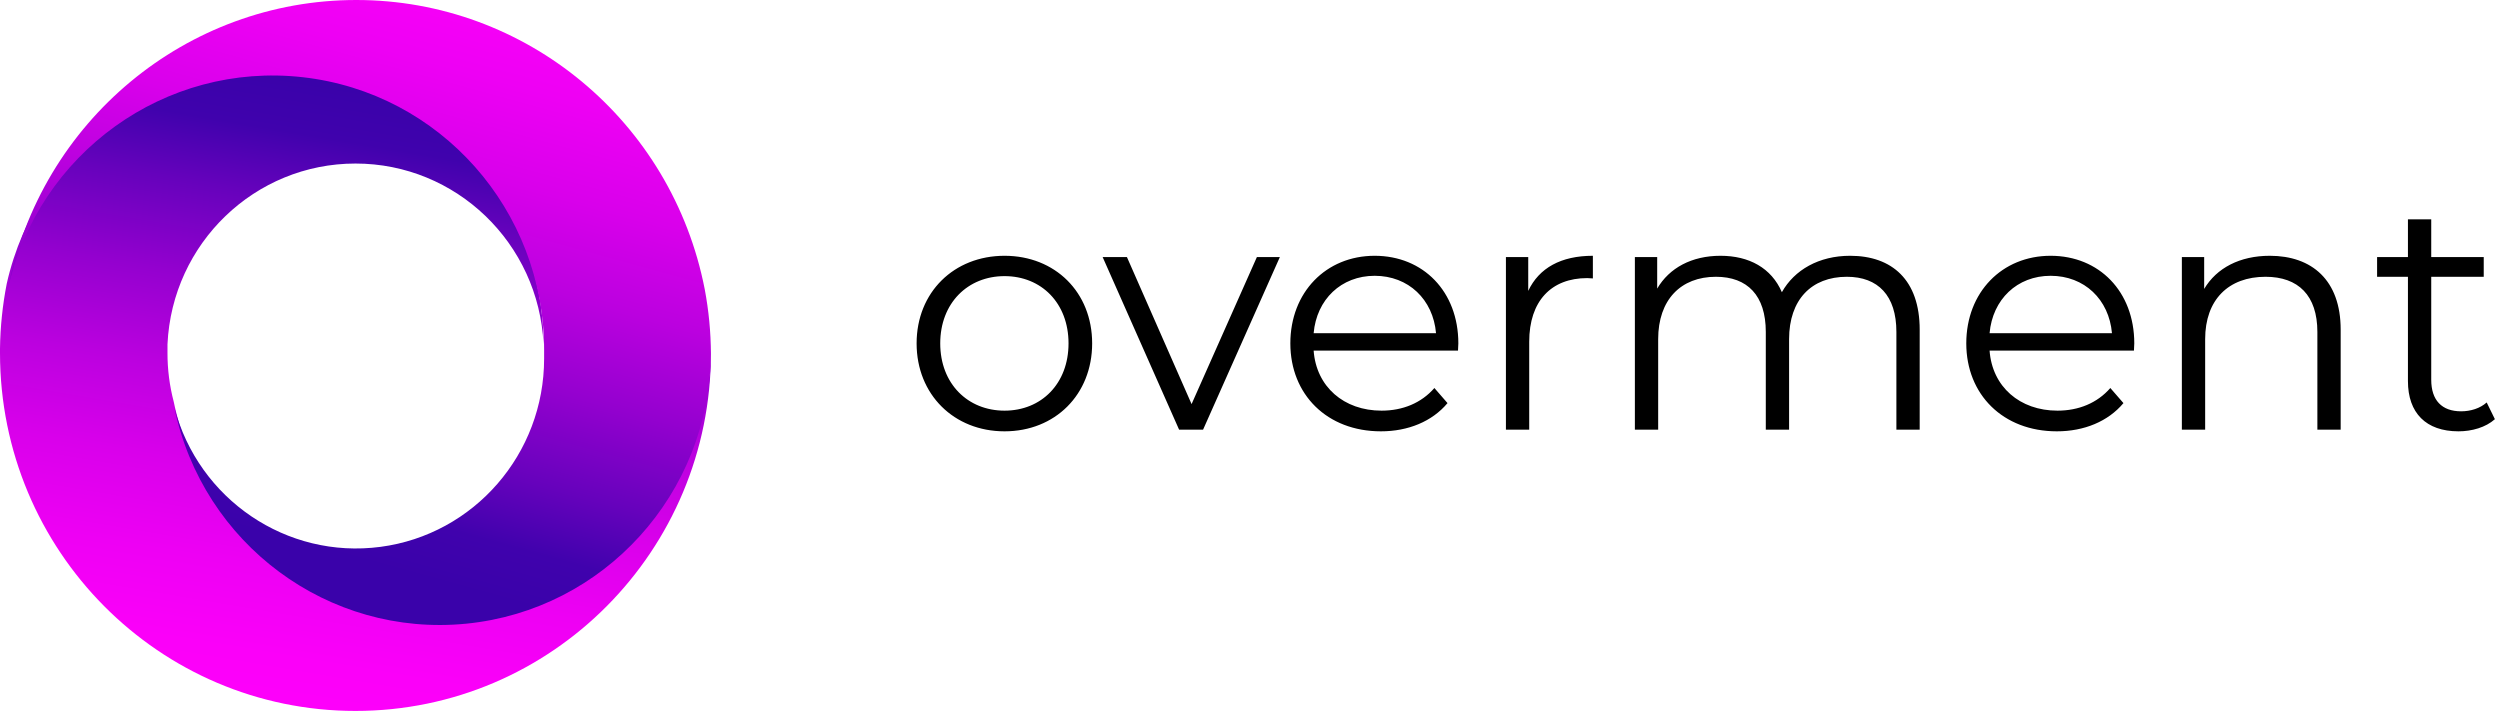
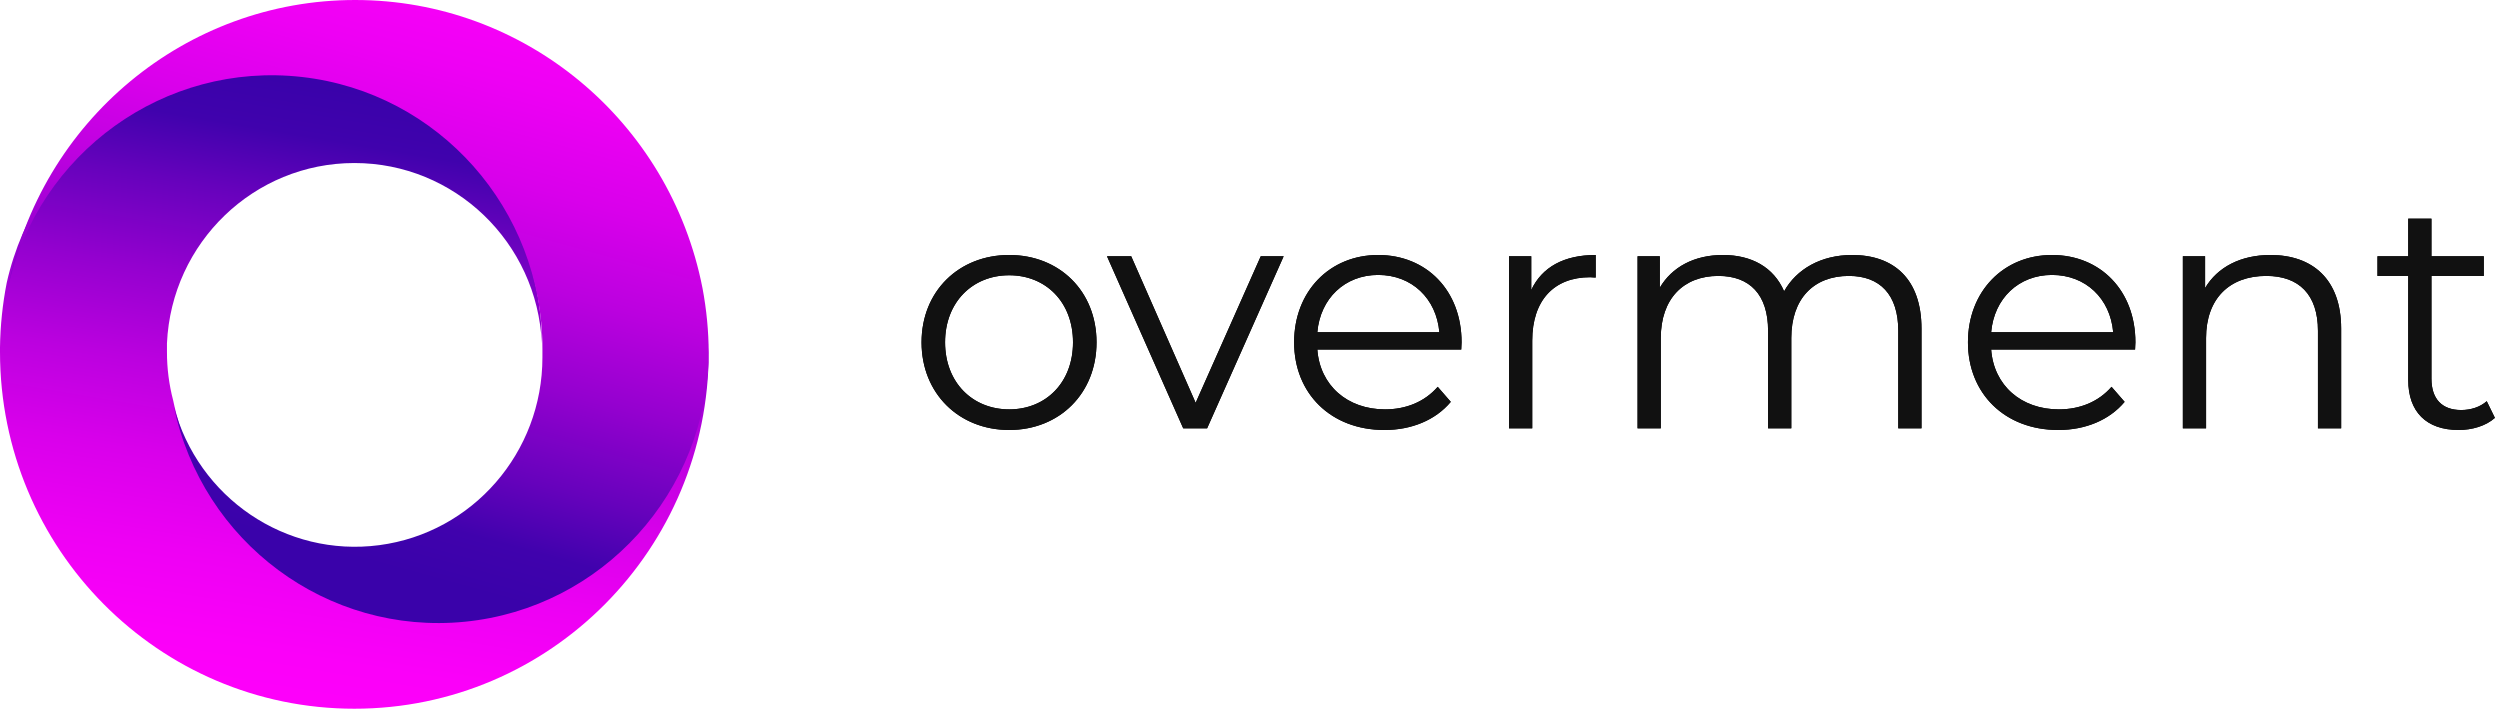
- <svg xmlns="http://www.w3.org/2000/svg" width="320px" height="91px" viewBox="0 0 320 91" version="1.1">
+ <svg xmlns="http://www.w3.org/2000/svg" xmlns:xlink="http://www.w3.org/1999/xlink" width="321px" height="91px" viewBox="0 0 321 91" version="1.1">
  <defs>
    <linearGradient x1="57.498%" y1="4.503%" x2="38.531%" y2="104.773%" id="linearGradient-1">
      <stop stop-color="#3A02AA" offset="0%" />
      <stop stop-color="#4002AD" offset="8%" />
      <stop stop-color="#6602BC" offset="18%" />
      <stop stop-color="#9401CF" offset="32%" />
      <stop stop-color="#BB01DF" offset="46%" />
      <stop stop-color="#D900EB" offset="60%" />
      <stop stop-color="#EE00F4" offset="74%" />
      <stop stop-color="#FB00F9" offset="87%" />
      <stop stop-color="#FF00FB" offset="100%" />
    </linearGradient>
    <linearGradient x1="71.801%" y1="-15.944%" x2="39.828%" y2="86.719%" id="linearGradient-2">
      <stop stop-color="#FF00FB" offset="0%" />
      <stop stop-color="#FB00F9" offset="13%" />
      <stop stop-color="#EE00F4" offset="26%" />
      <stop stop-color="#D900EB" offset="40%" />
      <stop stop-color="#BB01DF" offset="54%" />
      <stop stop-color="#9401CF" offset="68%" />
      <stop stop-color="#6602BC" offset="82%" />
      <stop stop-color="#4002AD" offset="92%" />
      <stop stop-color="#3A02AA" offset="100%" />
    </linearGradient>
+     <path d="M13.582,41.21 C7.114,41.21 2.326,36.506 2.326,29.954 C2.326,23.402 7.114,18.74 13.582,18.74 C20.05,18.74 24.796,23.402 24.796,29.954 C24.796,36.506 20.05,41.21 13.582,41.21 Z M13.582,38.564 C18.286,38.564 21.772,35.12 21.772,29.954 C21.772,24.788 18.286,21.344 13.582,21.344 C8.878,21.344 5.35,24.788 5.35,29.954 C5.35,35.12 8.878,38.564 13.582,38.564 Z M45.88,18.908 L48.82,18.908 L38.992,41 L35.926,41 L26.14,18.908 L29.248,18.908 L37.522,37.724 L45.88,18.908 Z M71.668,29.954 C71.668,30.206 71.626,30.542 71.626,30.878 L53.146,30.878 C53.482,35.498 57.01,38.564 61.84,38.564 C64.528,38.564 66.922,37.598 68.602,35.666 L70.282,37.598 C68.308,39.95 65.242,41.21 61.756,41.21 C54.868,41.21 50.164,36.506 50.164,29.954 C50.164,23.402 54.742,18.74 60.958,18.74 C67.174,18.74 71.668,23.318 71.668,29.954 Z M60.958,21.302 C56.674,21.302 53.524,24.326 53.146,28.652 L68.812,28.652 C68.434,24.326 65.284,21.302 60.958,21.302 Z M80.614,23.234 C82,20.294 84.814,18.74 88.888,18.74 L88.888,21.638 C88.636,21.638 88.384,21.596 88.174,21.596 C83.554,21.596 80.74,24.536 80.74,29.744 L80.74,41 L77.758,41 L77.758,18.908 L80.614,18.908 L80.614,23.234 Z M121.816,18.74 C127.192,18.74 130.72,21.848 130.72,28.19 L130.72,41 L127.738,41 L127.738,28.484 C127.738,23.822 125.386,21.428 121.396,21.428 C116.86,21.428 114.004,24.368 114.004,29.408 L114.004,41 L111.022,41 L111.022,28.484 C111.022,23.822 108.67,21.428 104.638,21.428 C100.144,21.428 97.246,24.368 97.246,29.408 L97.246,41 L94.264,41 L94.264,18.908 L97.12,18.908 L97.12,22.94 C98.674,20.294 101.53,18.74 105.226,18.74 C108.88,18.74 111.736,20.294 113.08,23.402 C114.676,20.546 117.826,18.74 121.816,18.74 Z M158.188,29.954 C158.188,30.206 158.146,30.542 158.146,30.878 L139.666,30.878 C140.002,35.498 143.53,38.564 148.36,38.564 C151.048,38.564 153.442,37.598 155.122,35.666 L156.802,37.598 C154.828,39.95 151.762,41.21 148.276,41.21 C141.388,41.21 136.684,36.506 136.684,29.954 C136.684,23.402 141.262,18.74 147.478,18.74 C153.694,18.74 158.188,23.318 158.188,29.954 Z M147.478,21.302 C143.194,21.302 140.044,24.326 139.666,28.652 L155.332,28.652 C154.954,24.326 151.804,21.302 147.478,21.302 Z M175.534,18.74 C180.91,18.74 184.606,21.848 184.606,28.19 L184.606,41 L181.624,41 L181.624,28.484 C181.624,23.822 179.188,21.428 174.988,21.428 C170.242,21.428 167.26,24.368 167.26,29.408 L167.26,41 L164.278,41 L164.278,18.908 L167.134,18.908 L167.134,22.982 C168.73,20.294 171.712,18.74 175.534,18.74 Z M203.296,37.514 L204.346,39.656 C203.17,40.706 201.406,41.21 199.684,41.21 C195.526,41.21 193.216,38.858 193.216,34.784 L193.216,21.428 L189.268,21.428 L189.268,18.908 L193.216,18.908 L193.216,14.078 L196.198,14.078 L196.198,18.908 L202.918,18.908 L202.918,21.428 L196.198,21.428 L196.198,34.616 C196.198,37.22 197.542,38.648 200.02,38.648 C201.238,38.648 202.456,38.27 203.296,37.514 Z" id="path-3" />
  </defs>
  <g id="Page-1" stroke="none" stroke-width="1" fill="none" fill-rule="evenodd">
-     <g id="logo" transform="translate(0, -2)">
-       <g id="signet" transform="translate(0, 2)">
+     <g id="logo">
+       <g id="signet">
        <path d="M90.985,44.606 C90.803,62.465 77.294,77.32 59.645,79.068 C41.995,80.817 25.871,68.899 22.236,51.418 C21.702,49.382 21.434,47.285 21.438,45.18 C21.438,44.807 21.438,44.435 21.438,44.07 C22.034,31.122 32.632,20.933 45.504,20.933 C58.375,20.933 68.973,31.122 69.57,44.07 L69.57,44.026 C69.568,26.187 56.254,11.199 38.649,9.219 C21.044,7.239 4.774,18.899 0.865,36.299 C0.329,39.036 0.039,41.817 0,44.606 C0,44.8 0,44.986 0,45.18 C3.07740957e-15,70.486 20.371,91 45.5,91 C70.629,91 91,70.486 91,45.18 C91,44.986 90.993,44.77 90.985,44.606 Z" id="Path" fill="url(#linearGradient-1)" />
        <path d="M90.202,37.003 C85.998,15.5 67.315,1.34119269e-15 45.601,0 C23.887,-1.34248603e-15 5.205,15.5 1,37.003 C4.906,19.578 21.162,7.9 38.752,9.883 C56.342,11.866 69.646,26.876 69.647,44.742 L69.647,44.779 C69.647,45.145 69.647,45.525 69.647,45.89 C69.655,58.098 60.688,68.416 48.696,69.999 C36.704,71.582 25.411,63.937 22.309,52.138 C25.94,69.645 42.051,81.581 59.686,79.83 C77.321,78.078 90.818,63.202 91,45.316 C90.986,42.526 90.719,39.744 90.202,37.003 Z" id="Path" fill="url(#linearGradient-2)" />
      </g>
-       <g id="overment" transform="translate(117, 0)">
-         <g id="Group">
-           <g id="path-3-link" transform="translate(0, 30)" fill="#000000" fill-rule="nonzero">
-             <path d="M11.582,27.21 C5.114,27.21 0.326,22.506 0.326,15.954 C0.326,9.402 5.114,4.74 11.582,4.74 C18.05,4.74 22.796,9.402 22.796,15.954 C22.796,22.506 18.05,27.21 11.582,27.21 Z M11.582,24.564 C16.286,24.564 19.772,21.12 19.772,15.954 C19.772,10.788 16.286,7.344 11.582,7.344 C6.878,7.344 3.35,10.788 3.35,15.954 C3.35,21.12 6.878,24.564 11.582,24.564 Z M43.88,4.908 L46.82,4.908 L36.992,27 L33.926,27 L24.14,4.908 L27.248,4.908 L35.522,23.724 L43.88,4.908 Z M69.668,15.954 C69.668,16.206 69.626,16.542 69.626,16.878 L51.146,16.878 C51.482,21.498 55.01,24.564 59.84,24.564 C62.528,24.564 64.922,23.598 66.602,21.666 L68.282,23.598 C66.308,25.95 63.242,27.21 59.756,27.21 C52.868,27.21 48.164,22.506 48.164,15.954 C48.164,9.402 52.742,4.74 58.958,4.74 C65.174,4.74 69.668,9.318 69.668,15.954 Z M58.958,7.302 C54.674,7.302 51.524,10.326 51.146,14.652 L66.812,14.652 C66.434,10.326 63.284,7.302 58.958,7.302 Z M78.614,9.234 C80,6.294 82.814,4.74 86.888,4.74 L86.888,7.638 C86.636,7.638 86.384,7.596 86.174,7.596 C81.554,7.596 78.74,10.536 78.74,15.744 L78.74,27 L75.758,27 L75.758,4.908 L78.614,4.908 L78.614,9.234 Z M119.816,4.74 C125.192,4.74 128.72,7.848 128.72,14.19 L128.72,27 L125.738,27 L125.738,14.484 C125.738,9.822 123.386,7.428 119.396,7.428 C114.86,7.428 112.004,10.368 112.004,15.408 L112.004,27 L109.022,27 L109.022,14.484 C109.022,9.822 106.67,7.428 102.638,7.428 C98.144,7.428 95.246,10.368 95.246,15.408 L95.246,27 L92.264,27 L92.264,4.908 L95.12,4.908 L95.12,8.94 C96.674,6.294 99.53,4.74 103.226,4.74 C106.88,4.74 109.736,6.294 111.08,9.402 C112.676,6.546 115.826,4.74 119.816,4.74 Z M156.188,15.954 C156.188,16.206 156.146,16.542 156.146,16.878 L137.666,16.878 C138.002,21.498 141.53,24.564 146.36,24.564 C149.048,24.564 151.442,23.598 153.122,21.666 L154.802,23.598 C152.828,25.95 149.762,27.21 146.276,27.21 C139.388,27.21 134.684,22.506 134.684,15.954 C134.684,9.402 139.262,4.74 145.478,4.74 C151.694,4.74 156.188,9.318 156.188,15.954 Z M145.478,7.302 C141.194,7.302 138.044,10.326 137.666,14.652 L153.332,14.652 C152.954,10.326 149.804,7.302 145.478,7.302 Z M173.534,4.74 C178.91,4.74 182.606,7.848 182.606,14.19 L182.606,27 L179.624,27 L179.624,14.484 C179.624,9.822 177.188,7.428 172.988,7.428 C168.242,7.428 165.26,10.368 165.26,15.408 L165.26,27 L162.278,27 L162.278,4.908 L165.134,4.908 L165.134,8.982 C166.73,6.294 169.712,4.74 173.534,4.74 Z M201.296,23.514 L202.346,25.656 C201.17,26.706 199.406,27.21 197.684,27.21 C193.526,27.21 191.216,24.858 191.216,20.784 L191.216,7.428 L187.268,7.428 L187.268,4.908 L191.216,4.908 L191.216,0.078 L194.198,0.078 L194.198,4.908 L200.918,4.908 L200.918,7.428 L194.198,7.428 L194.198,20.616 C194.198,23.22 195.542,24.648 198.02,24.648 C199.238,24.648 200.456,24.27 201.296,23.514 Z" id="path-3" />
-           </g>
-           <g id="path-3-link" transform="translate(11, 0)" />
+       <g id="overment" transform="translate(116, 14)">
+         <g>
+           <use fill="#000000" xlink:href="#path-3" />
+           <use fill="#111111" xlink:href="#path-3" />
        </g>
      </g>
    </g>
  </g>
</svg>
